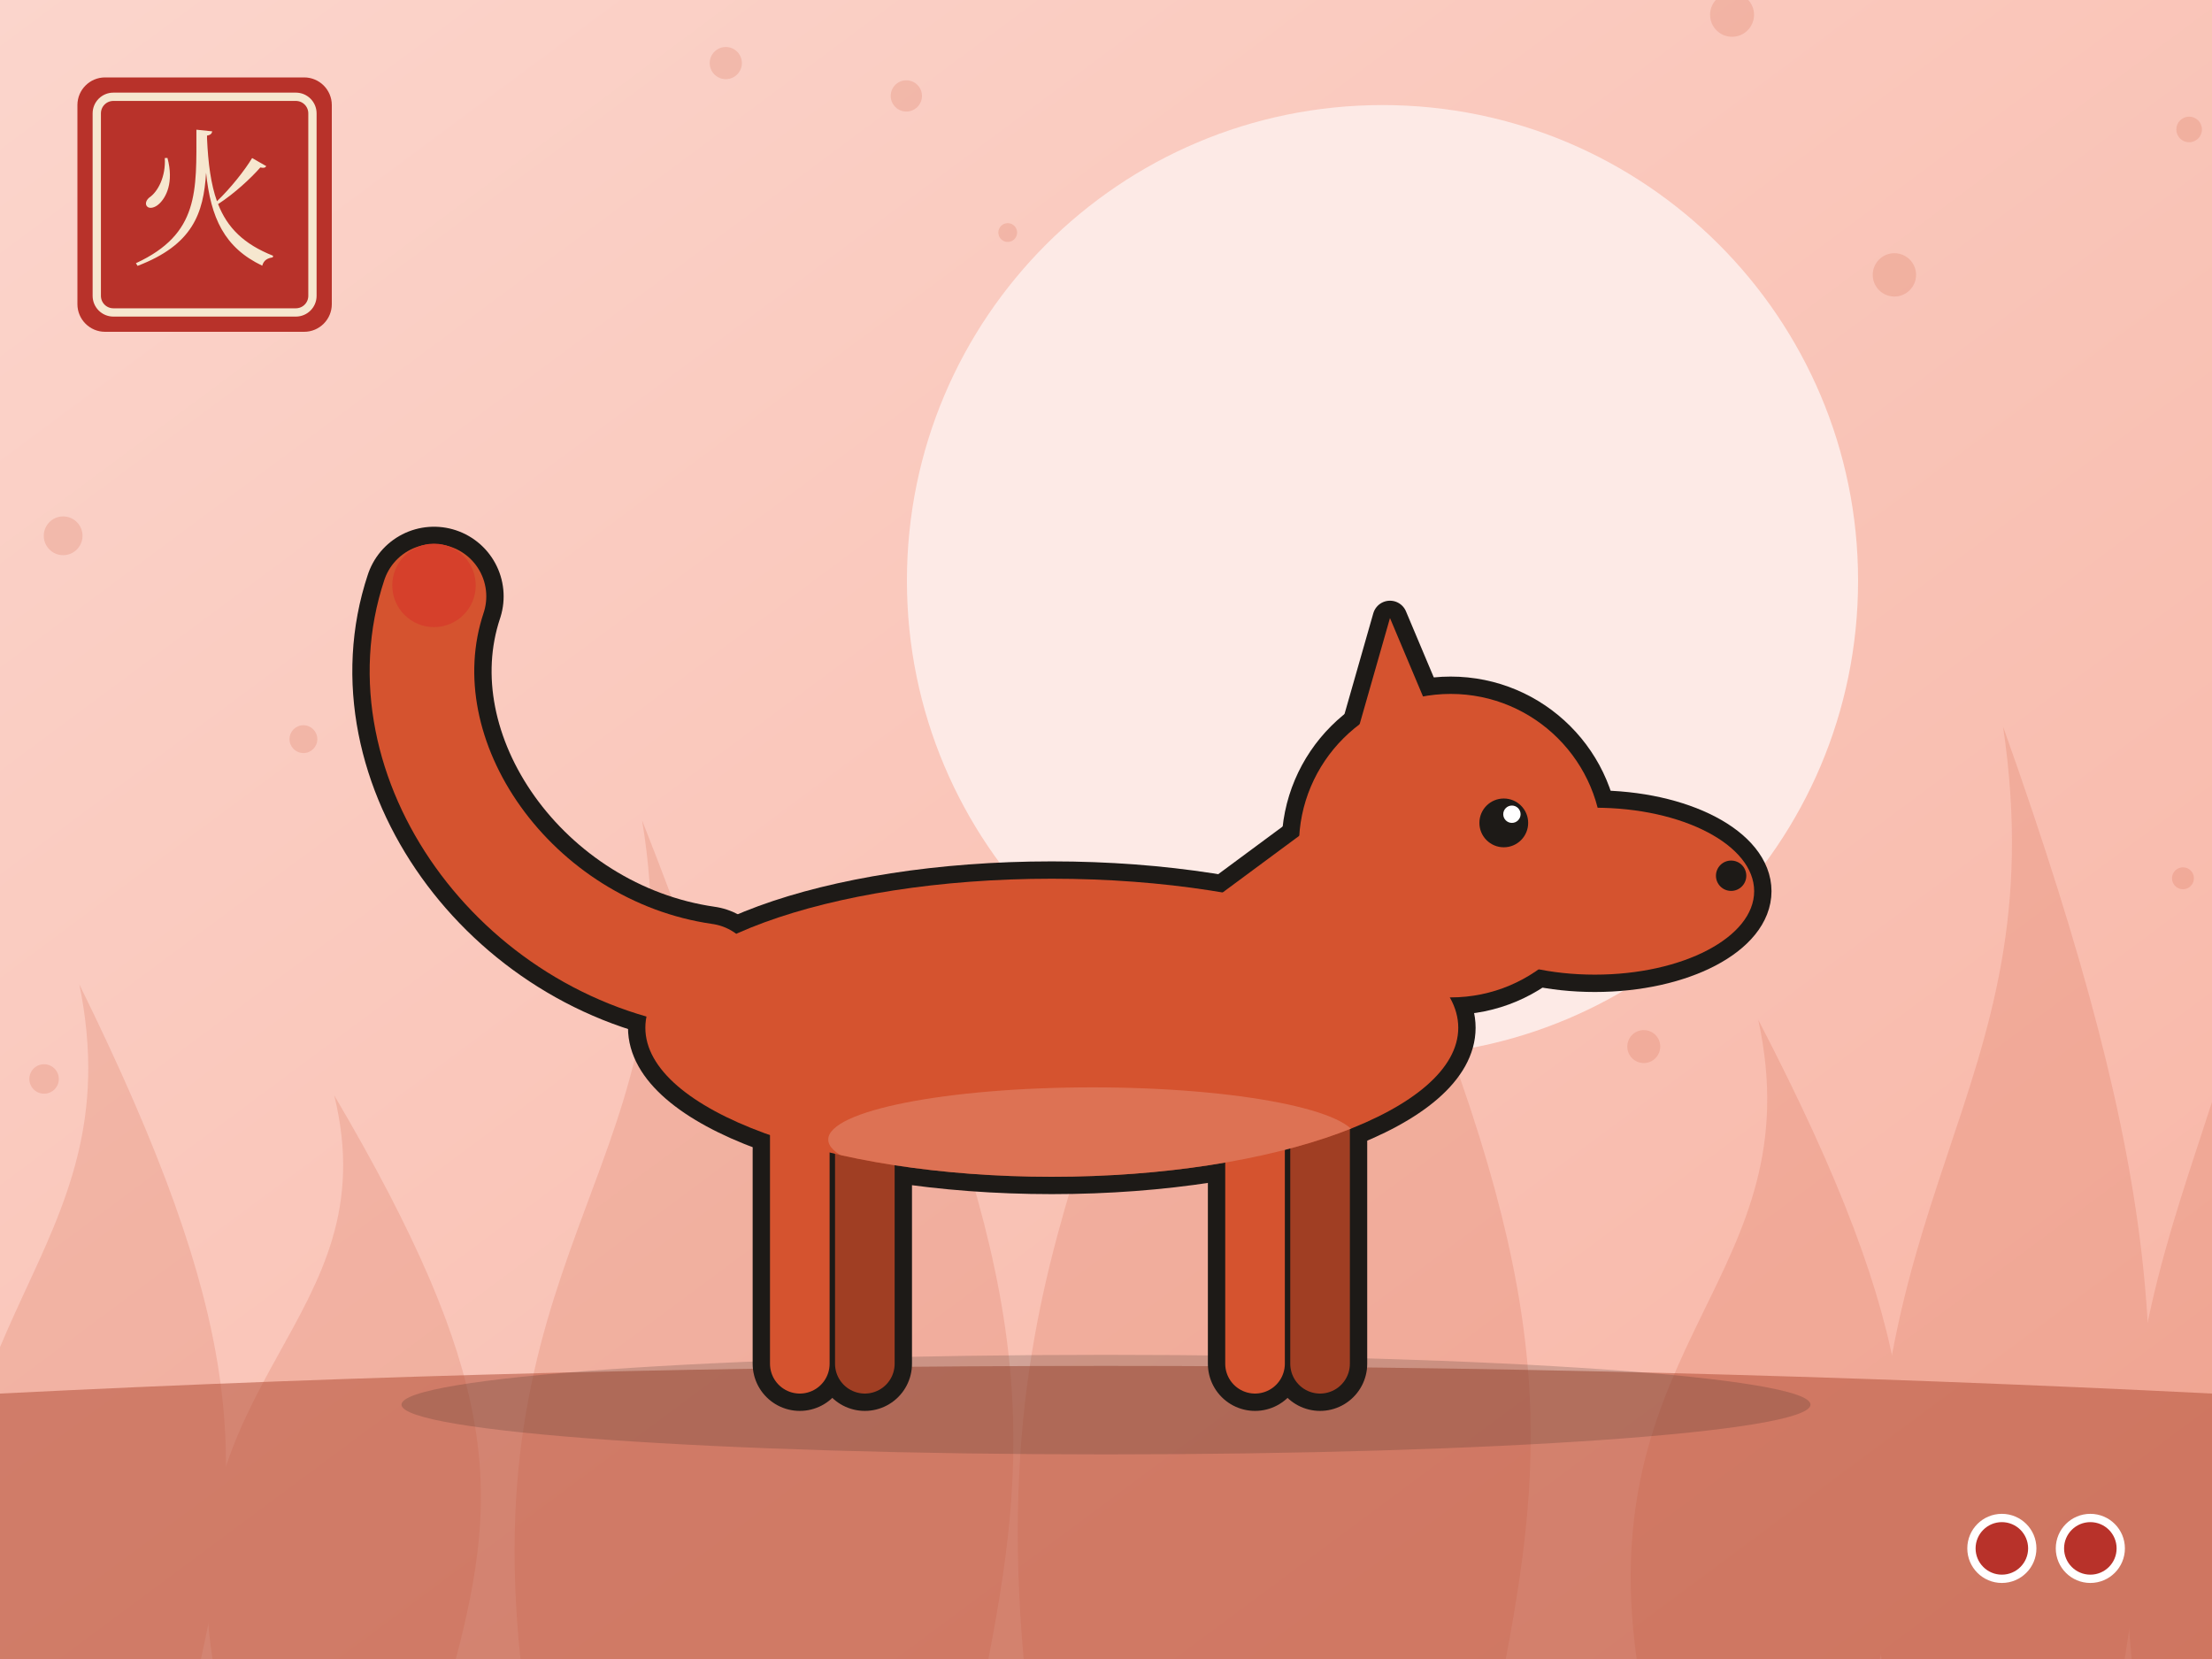
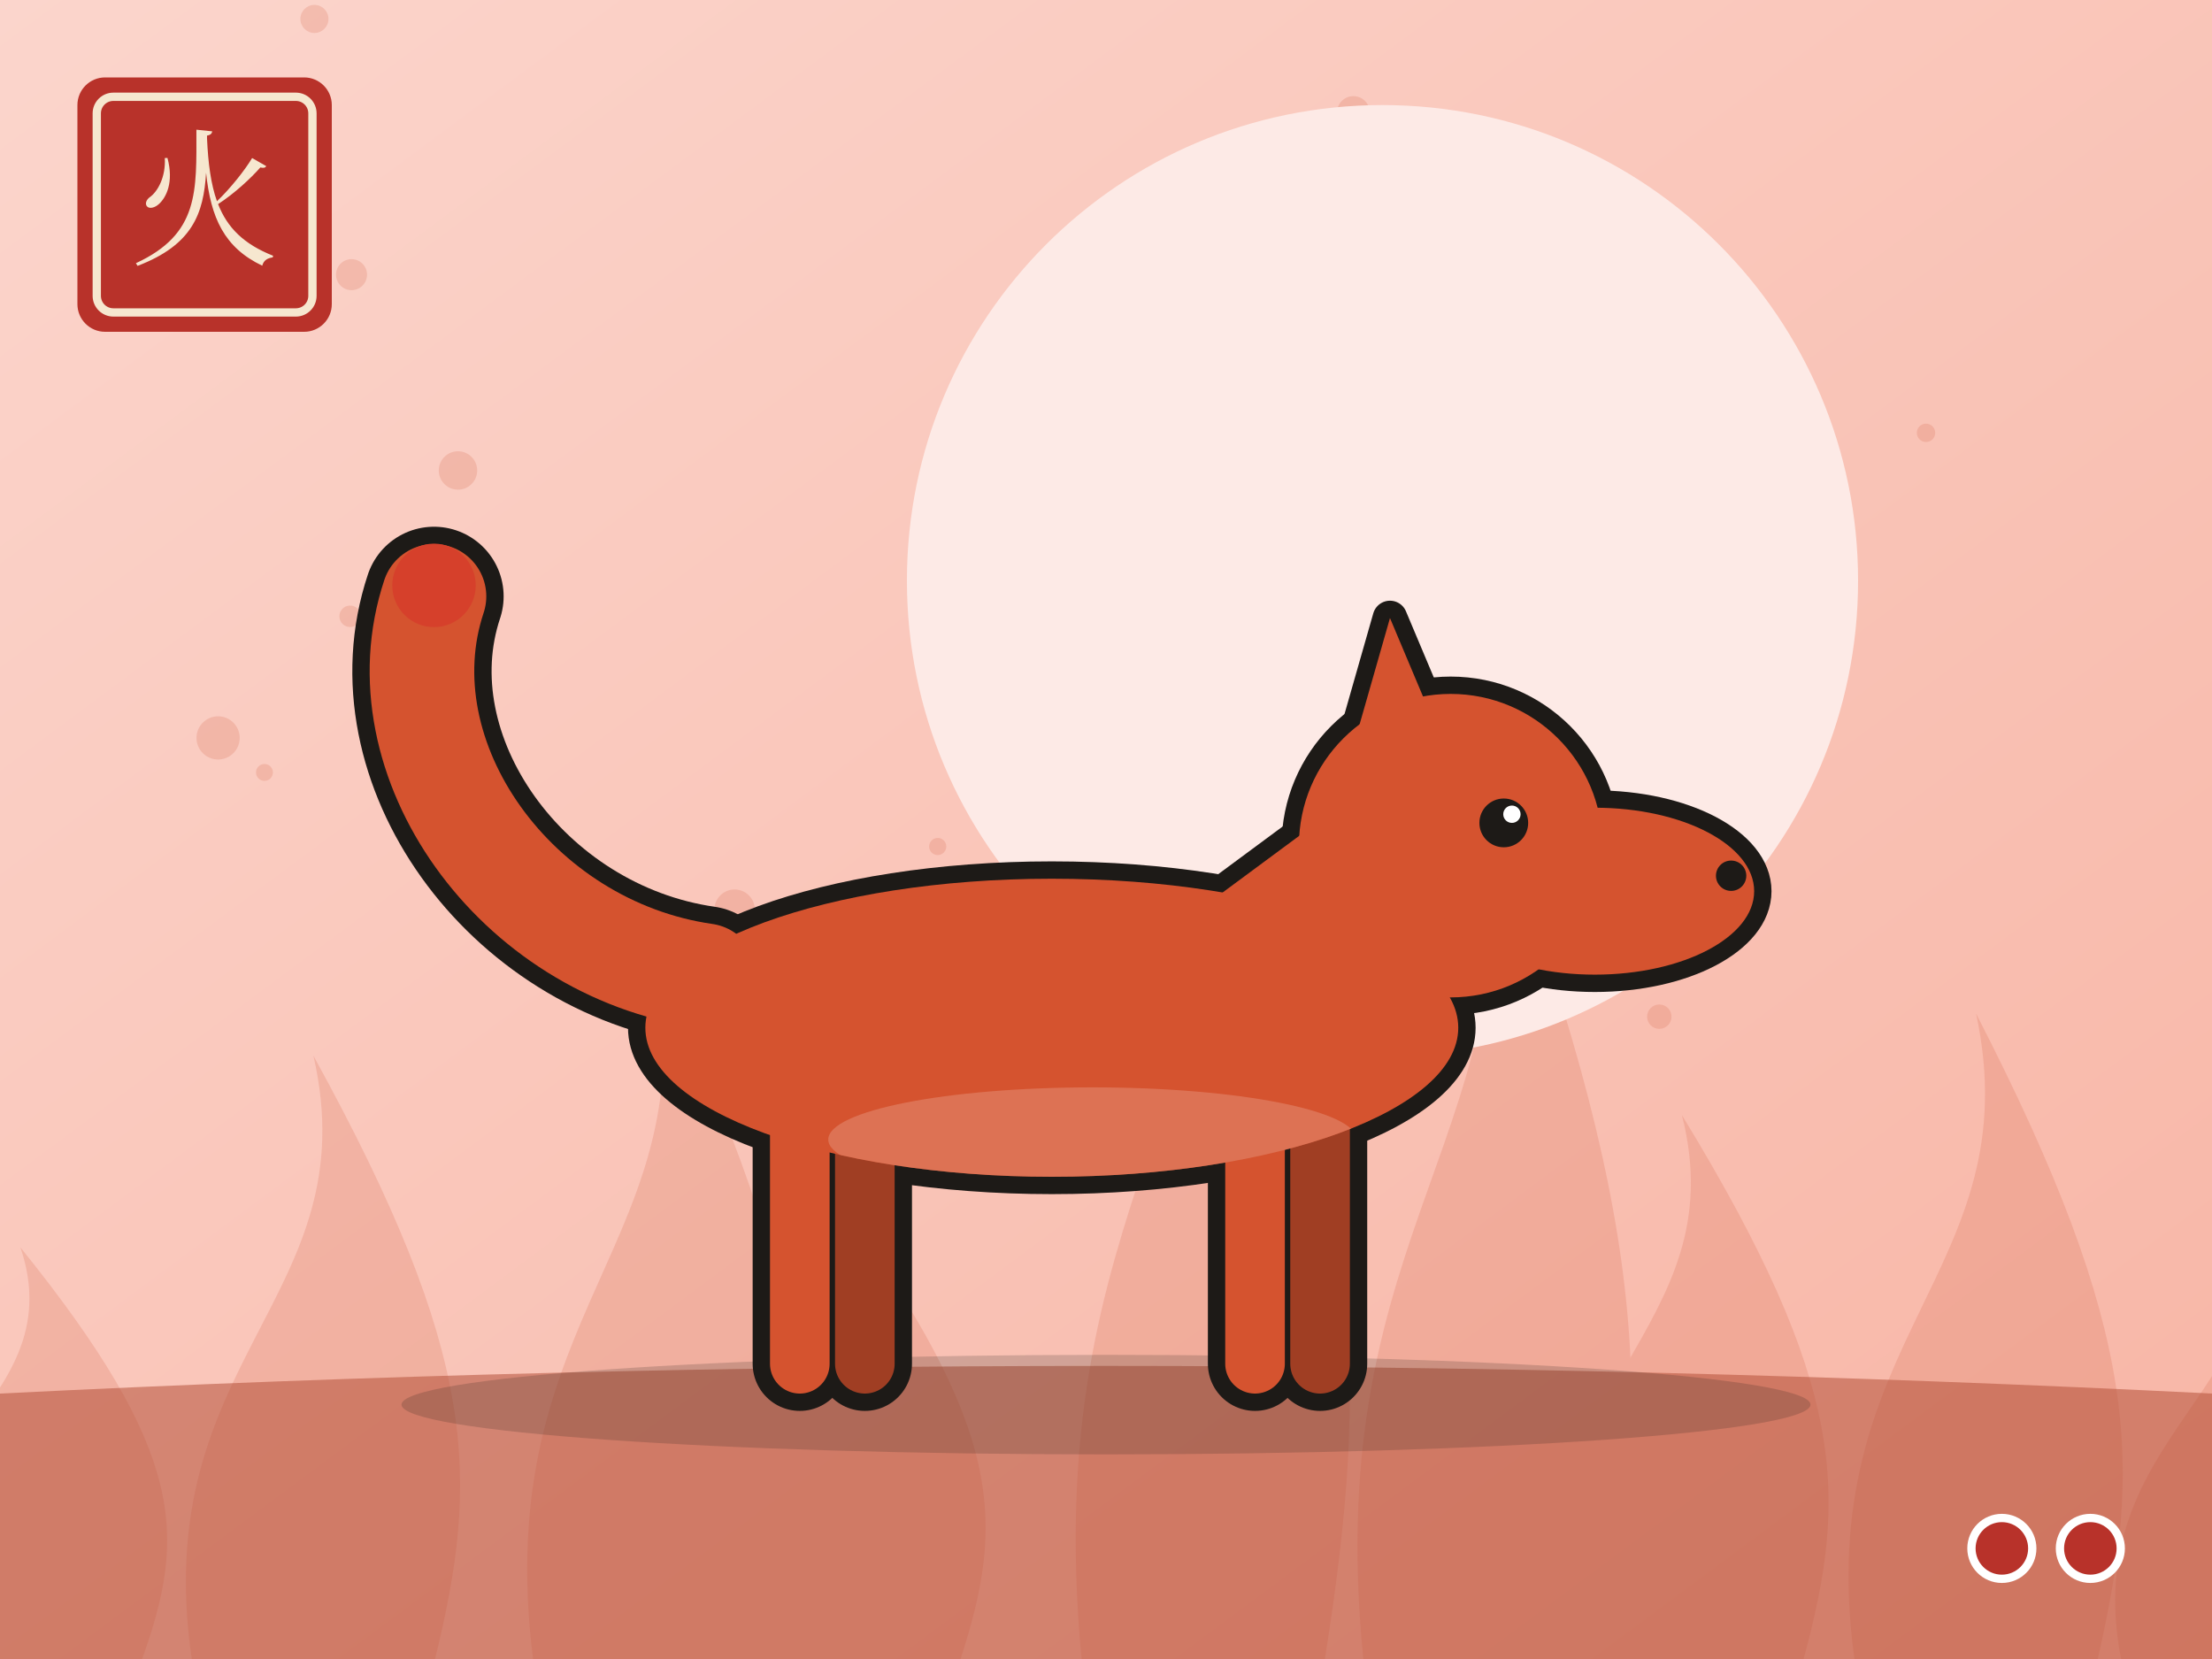
<svg xmlns="http://www.w3.org/2000/svg" viewBox="0 0 400 300" width="400" height="300">
  <defs>
-     <linearGradient id="bg-ember-pyrebrush" x1="0" x2="1" y1="0" y2="1">
+     <linearGradient id="bg-pyrebrush" x1="0" x2="1" y1="0" y2="1">
      <stop offset="0" stop-color="#fbd5cc" />
      <stop offset="1" stop-color="#f8b5a5" />
    </linearGradient>
  </defs>
-   <rect width="400" height="300" fill="url(#bg-ember-pyrebrush)" />
+   <rect width="400" height="300" fill="url(#bg-pyrebrush)" />
  <g opacity="0.2">
-     <path d="M-7.655 300 C-15.655 239.002 24.345 226.802 14.345 178.004 C44.345 239.002 44.345 263.401 36.345 300 Z" fill="#d35d41" />
-     <path d="M38.437 300 C30.437 249.035 70.437 238.842 60.437 198.069 C90.437 249.035 90.437 269.421 82.437 300 Z" fill="#d35d41" />
-     <path d="M94.114 300 C86.114 224.181 126.114 209.018 116.114 148.363 C146.114 224.181 146.114 254.509 138.114 300 Z" fill="#d35d41" />
-     <path d="M134.733 300 C126.733 231.39 166.733 217.667 156.733 162.779 C186.733 231.39 186.733 258.834 178.733 300 Z" fill="#d35d41" />
-     <path d="M185.111 300 C177.111 211.124 217.111 193.349 207.111 122.249 C237.111 211.124 237.111 246.675 229.111 300 Z" fill="#d35d41" />
-     <path d="M228.285 300 C220.285 229.988 260.285 215.985 250.285 159.976 C280.285 229.988 280.285 257.993 272.285 300 Z" fill="#d35d41" />
-     <path d="M295.955 300 C287.955 242.212 327.955 230.654 317.955 184.424 C347.955 242.212 347.955 265.327 339.955 300 Z" fill="#d35d41" />
-     <path d="M340.211 300 C332.211 215.683 372.211 198.819 362.211 131.365 C392.211 215.683 392.211 249.41 384.211 300 Z" fill="#d35d41" />
-     <path d="M385.468 300 C377.468 214.223 417.468 197.067 407.468 128.445 C437.468 214.223 437.468 248.534 429.468 300 Z" fill="#d35d41" />
-     <circle cx="11.418" cy="96.889" r="3.502" fill="#d35d41" />
-     <circle cx="7.969" cy="195.112" r="2.663" fill="#d35d41" />
-     <circle cx="395.864" cy="23.409" r="2.315" fill="#d35d41" />
-     <circle cx="118.821" cy="168.495" r="2.967" fill="#d35d41" />
-     <circle cx="54.866" cy="133.66" r="2.516" fill="#d35d41" />
-     <circle cx="168.645" cy="172.012" r="3.236" fill="#d35d41" />
-     <circle cx="163.896" cy="17.346" r="2.825" fill="#d35d41" />
-     <circle cx="297.246" cy="189.254" r="2.979" fill="#d35d41" />
-     <circle cx="223.96" cy="72.101" r="1.854" fill="#d35d41" />
-     <circle cx="260.084" cy="61.161" r="2.905" fill="#d35d41" />
-     <circle cx="275.819" cy="122.014" r="3.16" fill="#d35d41" />
-     <circle cx="342.569" cy="49.704" r="3.918" fill="#d35d41" />
-     <circle cx="216.18" cy="146.524" r="2.209" fill="#d35d41" />
-     <circle cx="313.21" cy="2.676" r="3.975" fill="#d35d41" />
-     <circle cx="182.228" cy="42.051" r="1.698" fill="#d35d41" />
-     <circle cx="131.248" cy="11.407" r="2.908" fill="#d35d41" />
-     <circle cx="276.875" cy="38.846" r="1.528" fill="#d35d41" />
-     <circle cx="394.749" cy="158.819" r="1.982" fill="#d35d41" />
+     <path d="M-18.297 300 C-26.297 262.789 13.703 255.347 3.703 225.578 C33.703 262.789 33.703 277.674 25.703 300 Z" fill="#d35d41" />
+     <path d="M34.677 300 C26.677 245.455 66.677 234.546 56.677 190.909 C86.677 245.455 86.677 267.273 78.677 300 Z" fill="#d35d41" />
+     <path d="M96.395 300 C88.395 236.785 128.395 224.142 118.395 173.57 C148.395 236.785 148.395 262.071 140.395 300 Z" fill="#d35d41" />
+     <path d="M129.704 300 C121.704 258.746 161.704 250.495 151.704 217.492 C181.704 258.746 181.704 275.248 173.704 300 Z" fill="#d35d41" />
+     <path d="M195.585 300 C187.585 215.594 227.585 198.713 217.585 131.188 C247.585 215.594 247.585 249.356 239.585 300 Z" fill="#d35d41" />
+     <path d="M246.535 300 C238.535 220.809 278.535 204.97 268.535 141.617 C298.535 220.809 298.535 252.485 290.535 300 Z" fill="#d35d41" />
+     <path d="M282.146 300 C274.146 250.826 314.146 240.991 304.146 201.651 C334.146 250.826 334.146 270.495 326.146 300 Z" fill="#d35d41" />
+     <path d="M335.337 300 C327.337 241.637 367.337 229.965 357.337 183.275 C387.337 241.637 387.337 264.982 379.337 300 Z" fill="#d35d41" />
+     <path d="M383.557 300 C375.557 258.907 415.557 250.689 405.557 217.815 C435.557 258.907 435.557 275.344 427.557 300 Z" fill="#d35d41" />
+     <circle cx="300.055" cy="183.846" r="2.204" fill="#d35d41" />
+     <circle cx="197.402" cy="128.784" r="2.745" fill="#d35d41" />
+     <circle cx="125.178" cy="168.588" r="2.796" fill="#d35d41" />
+     <circle cx="235.459" cy="124.353" r="2.795" fill="#d35d41" />
+     <circle cx="185.133" cy="196.056" r="2.501" fill="#d35d41" />
+     <circle cx="39.438" cy="133.436" r="3.906" fill="#d35d41" />
+     <circle cx="132.84" cy="164.497" r="3.653" fill="#d35d41" />
+     <circle cx="56.86" cy="3.425" r="2.538" fill="#d35d41" />
+     <circle cx="47.822" cy="139.679" r="1.529" fill="#d35d41" />
+     <circle cx="278.651" cy="138.024" r="2.794" fill="#d35d41" />
+     <circle cx="63.567" cy="49.667" r="2.805" fill="#d35d41" />
+     <circle cx="244.736" cy="20.354" r="2.966" fill="#d35d41" />
+     <circle cx="82.818" cy="85.074" r="3.472" fill="#d35d41" />
+     <circle cx="169.567" cy="153.075" r="1.55" fill="#d35d41" />
+     <circle cx="63.309" cy="111.445" r="1.941" fill="#d35d41" />
+     <circle cx="301.776" cy="87.285" r="3.192" fill="#d35d41" />
+     <circle cx="200.81" cy="74.876" r="2.741" fill="#d35d41" />
+     <circle cx="348.285" cy="78.268" r="1.661" fill="#d35d41" />
  </g>
  <circle cx="250" cy="105" r="86" fill="#fdeae6" />
  <path d="M0 252 Q200 242 400 252 L400 300 L0 300 Z" fill="#b45038" opacity="0.55" />
  <ellipse cx="200" cy="254" rx="127.4" ry="9" fill="#1d1a17" opacity="0.18" />
  <g transform="translate(200 252) scale(0.98) translate(-200 -252)">
    <path d="M126 174.9 C91 169.9 66 134.9 76 104.9" fill="none" stroke="#1d1a17" stroke-width="25.7" stroke-linecap="round" stroke-linejoin="round" />
    <path d="M155.5 190 L155.5 246.5" fill="none" stroke="#1d1a17" stroke-width="17.4" stroke-linecap="round" stroke-linejoin="round" />
    <path d="M239.5 190 L239.5 246.5" fill="none" stroke="#1d1a17" stroke-width="17.4" stroke-linecap="round" stroke-linejoin="round" />
    <ellipse cx="190" cy="184.5" rx="75" ry="27.5" fill="#1d1a17" stroke="#1d1a17" stroke-width="6.4" stroke-linejoin="round" />
    <path d="M223.8 181.8 L258 156.5" fill="none" stroke="#1d1a17" stroke-width="44.9" stroke-linecap="round" stroke-linejoin="round" />
    <polygon points="244,138.3 252.4,108.9 263.6,135.5" fill="#1d1a17" stroke="#1d1a17" stroke-width="6.4" stroke-linejoin="round" />
    <ellipse cx="263.6" cy="150.9" rx="28" ry="28" fill="#1d1a17" stroke="#1d1a17" stroke-width="6.4" stroke-linejoin="round" />
    <ellipse cx="290.2" cy="159.3" rx="29.4" ry="15.4" fill="#1d1a17" stroke="#1d1a17" stroke-width="6.4" stroke-linejoin="round" />
    <path d="M143.5 190 L143.5 246.5" fill="none" stroke="#1d1a17" stroke-width="17.4" stroke-linecap="round" stroke-linejoin="round" />
    <path d="M227.5 190 L227.5 246.5" fill="none" stroke="#1d1a17" stroke-width="17.4" stroke-linecap="round" stroke-linejoin="round" />
    <path d="M126 174.9 C91 169.9 66 134.9 76 104.9" fill="none" stroke="#d5532f" stroke-width="19.3" stroke-linecap="round" stroke-linejoin="round" />
    <path d="M155.5 190 L155.5 246.5" fill="none" stroke="#a03e23" stroke-width="11" stroke-linecap="round" stroke-linejoin="round" />
    <path d="M239.5 190 L239.5 246.5" fill="none" stroke="#a03e23" stroke-width="11" stroke-linecap="round" stroke-linejoin="round" />
    <ellipse cx="190" cy="184.5" rx="75" ry="27.5" fill="#d5532f" />
    <path d="M223.8 181.8 L258 156.5" fill="none" stroke="#d5532f" stroke-width="38.5" stroke-linecap="round" stroke-linejoin="round" />
    <polygon points="244,138.3 252.4,108.9 263.6,135.5" fill="#d5532f" />
    <ellipse cx="263.6" cy="150.9" rx="28" ry="28" fill="#d5532f" />
    <ellipse cx="290.2" cy="159.3" rx="29.4" ry="15.4" fill="#d5532f" />
    <path d="M143.5 190 L143.5 246.5" fill="none" stroke="#d5532f" stroke-width="11" stroke-linecap="round" stroke-linejoin="round" />
    <path d="M227.5 190 L227.5 246.5" fill="none" stroke="#d5532f" stroke-width="11" stroke-linecap="round" stroke-linejoin="round" />
    <circle cx="76" cy="102.875" r="7.7" fill="#d6402b" />
    <defs>
-       <clipPath id="ember-pyrebrush-clip">
+       <clipPath id="pyrebrush-clip">
        <path d="M126 174.9 C91 169.9 66 134.9 76 104.9" fill="none" stroke="#d5532f" stroke-width="19.3" stroke-linecap="round" stroke-linejoin="round" />
        <path d="M155.5 190 L155.5 246.5" fill="none" stroke="#a03e23" stroke-width="11" stroke-linecap="round" stroke-linejoin="round" />
        <path d="M239.5 190 L239.5 246.5" fill="none" stroke="#a03e23" stroke-width="11" stroke-linecap="round" stroke-linejoin="round" />
        <ellipse cx="190" cy="184.5" rx="75" ry="27.5" fill="#d5532f" />
        <path d="M223.8 181.8 L258 156.5" fill="none" stroke="#d5532f" stroke-width="38.5" stroke-linecap="round" stroke-linejoin="round" />
        <polygon points="244,138.3 252.4,108.9 263.6,135.5" fill="#d5532f" />
        <ellipse cx="263.6" cy="150.9" rx="28" ry="28" fill="#d5532f" />
        <ellipse cx="290.2" cy="159.3" rx="29.4" ry="15.4" fill="#d5532f" />
        <path d="M143.5 190 L143.5 246.5" fill="none" stroke="#d5532f" stroke-width="11" stroke-linecap="round" stroke-linejoin="round" />
        <path d="M227.5 190 L227.5 246.5" fill="none" stroke="#d5532f" stroke-width="11" stroke-linecap="round" stroke-linejoin="round" />
      </clipPath>
    </defs>
-     <g clip-path="url(#ember-pyrebrush-clip)">
+     <g clip-path="url(#pyrebrush-clip)">
      <ellipse cx="197.5" cy="205.125" rx="48.75" ry="9.625" fill="#e2876d" opacity="0.6" />
    </g>
    <circle cx="273.4" cy="146.7" r="4.5" fill="#1d1a17" />
    <circle cx="274.9" cy="145.1" r="1.6" fill="#fff" />
    <circle cx="315.35" cy="156.45" r="2.8" fill="#1d1a17" />
  </g>
  <g transform="translate(14 14)">
    <rect width="46" height="46" rx="5" fill="#b8322a" />
    <rect x="3.5" y="3.5" width="39" height="39" rx="3" fill="none" stroke="#f6e7cf" stroke-width="1.5" />
    <text x="23" y="32" text-anchor="middle" font-size="27" font-family="'Noto Serif CJK SC','Noto Serif SC','Songti SC','SimSun',serif" fill="#f6e7cf">火</text>
  </g>
  <circle cx="378" cy="280" r="5.5" fill="#b8322a" stroke="#fff" stroke-width="1.5" />
  <circle cx="362" cy="280" r="5.5" fill="#b8322a" stroke="#fff" stroke-width="1.5" />
</svg>
